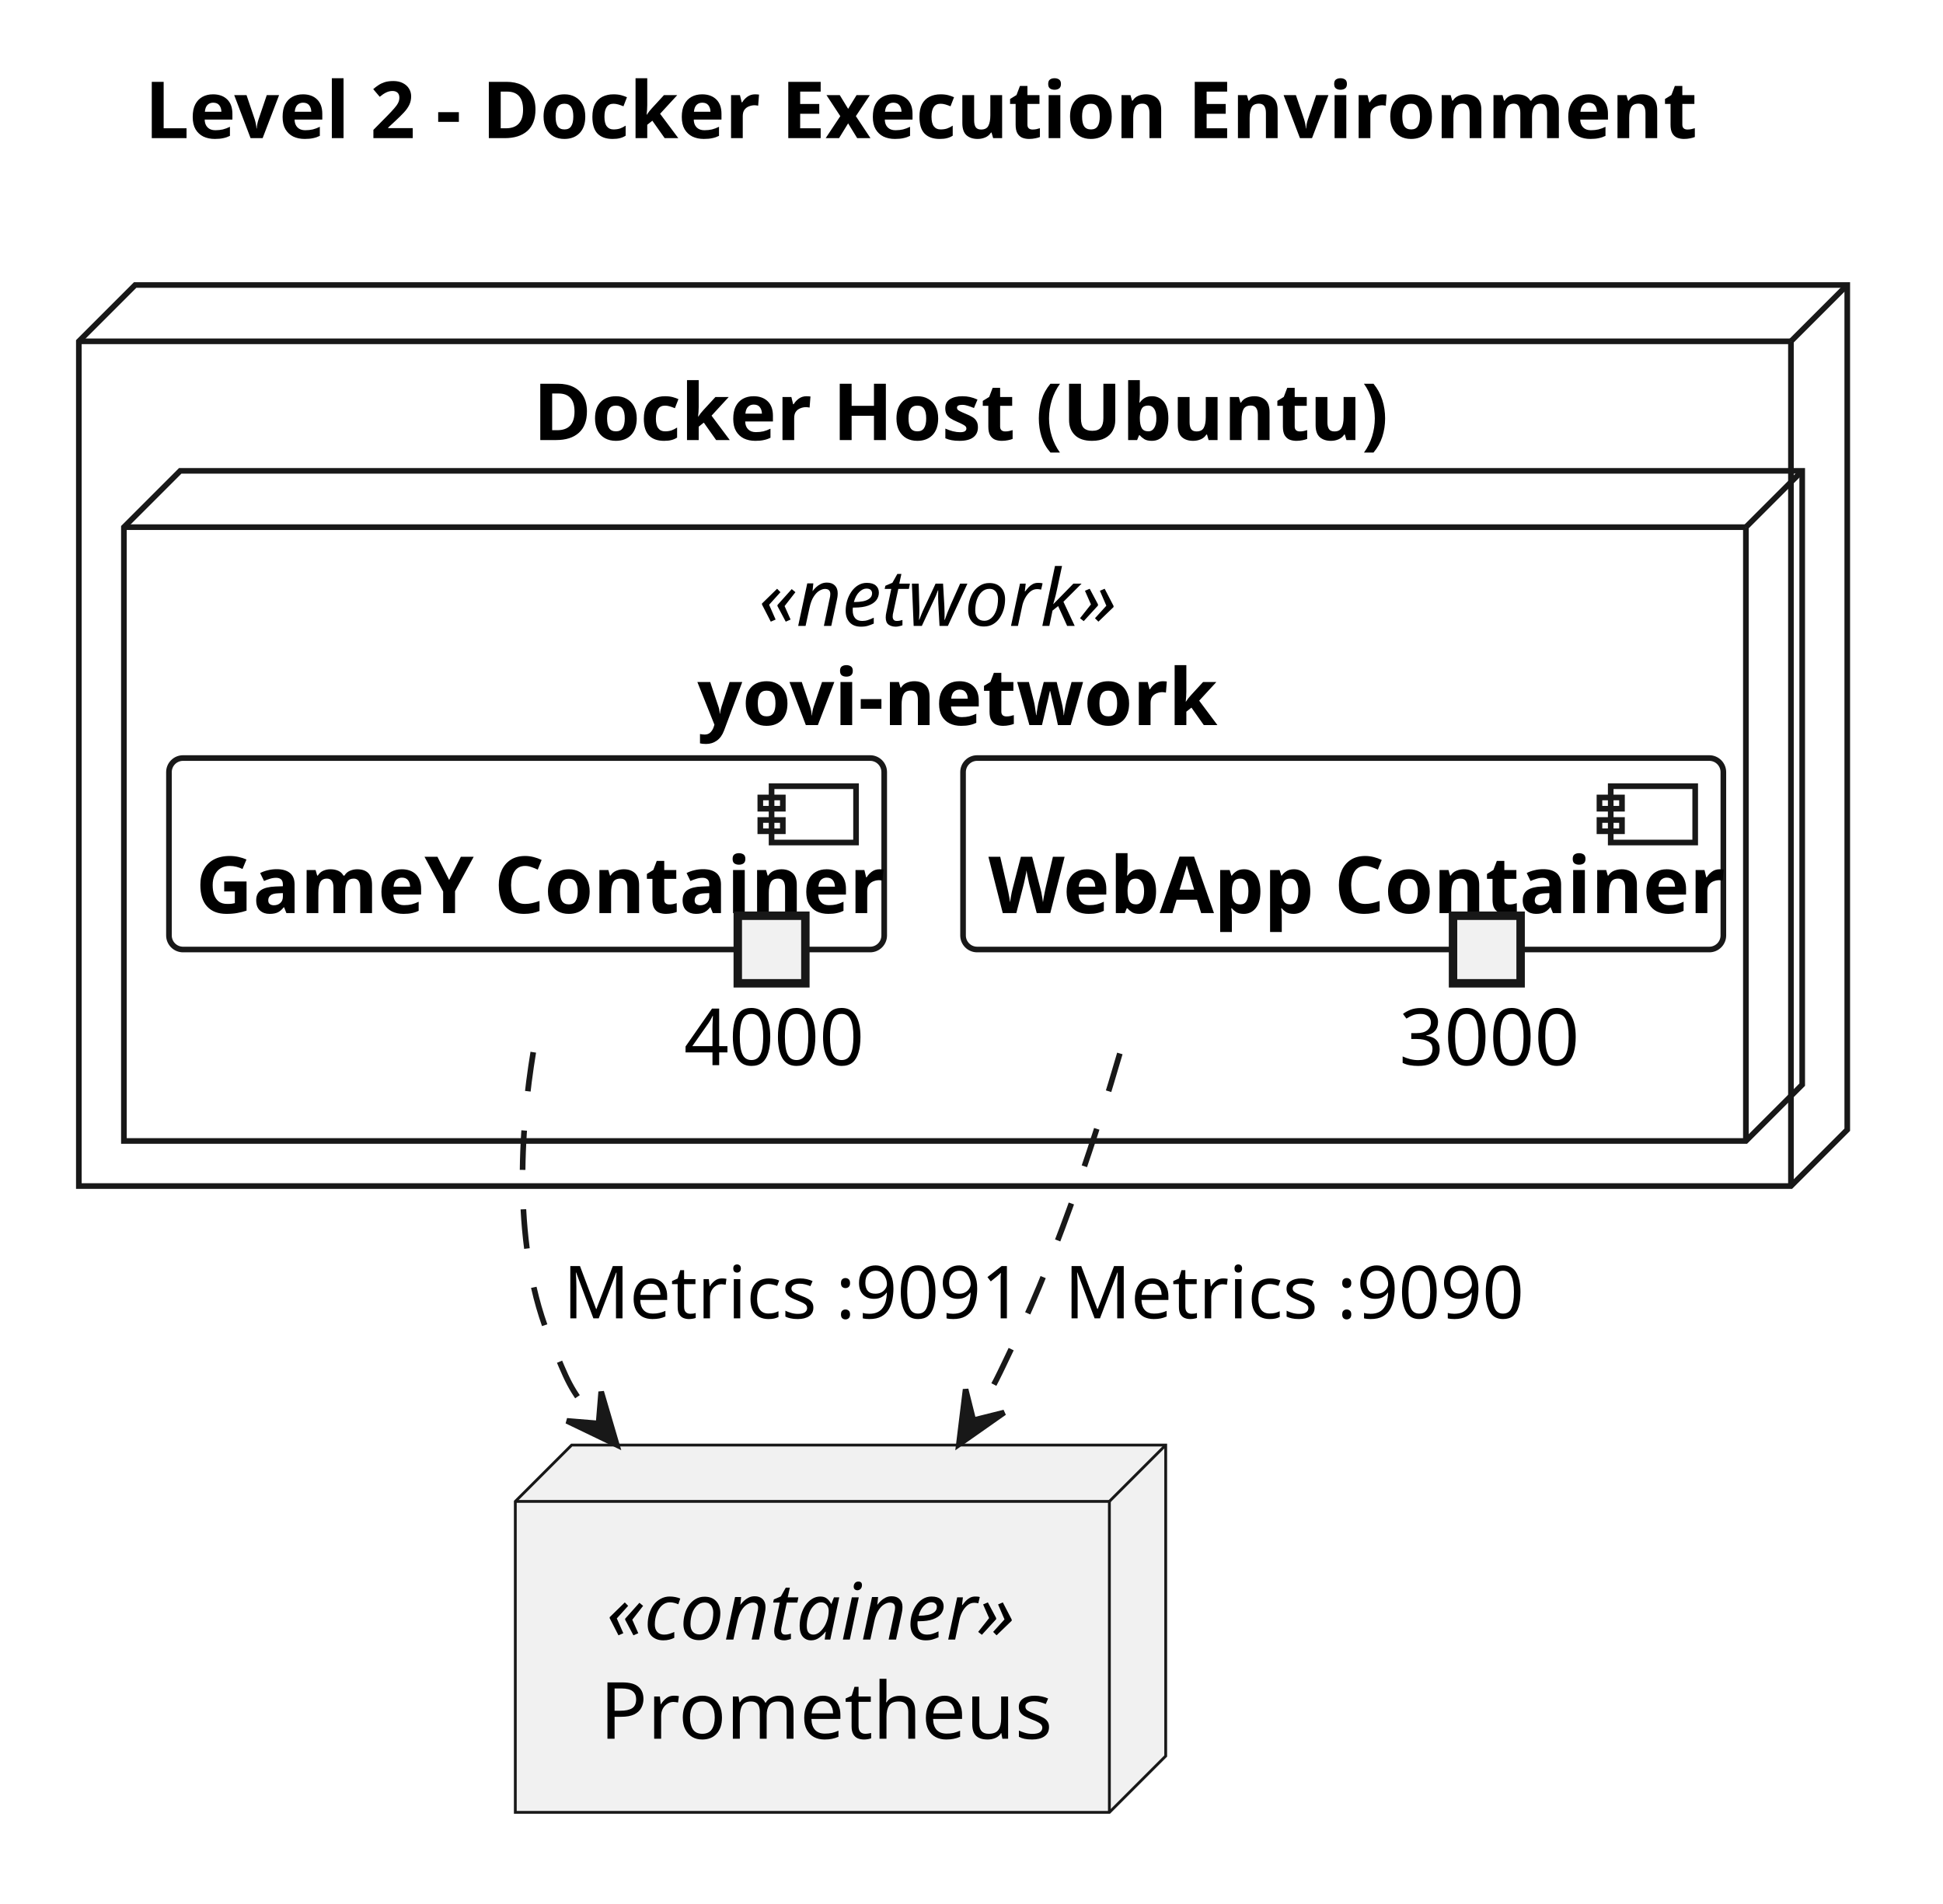
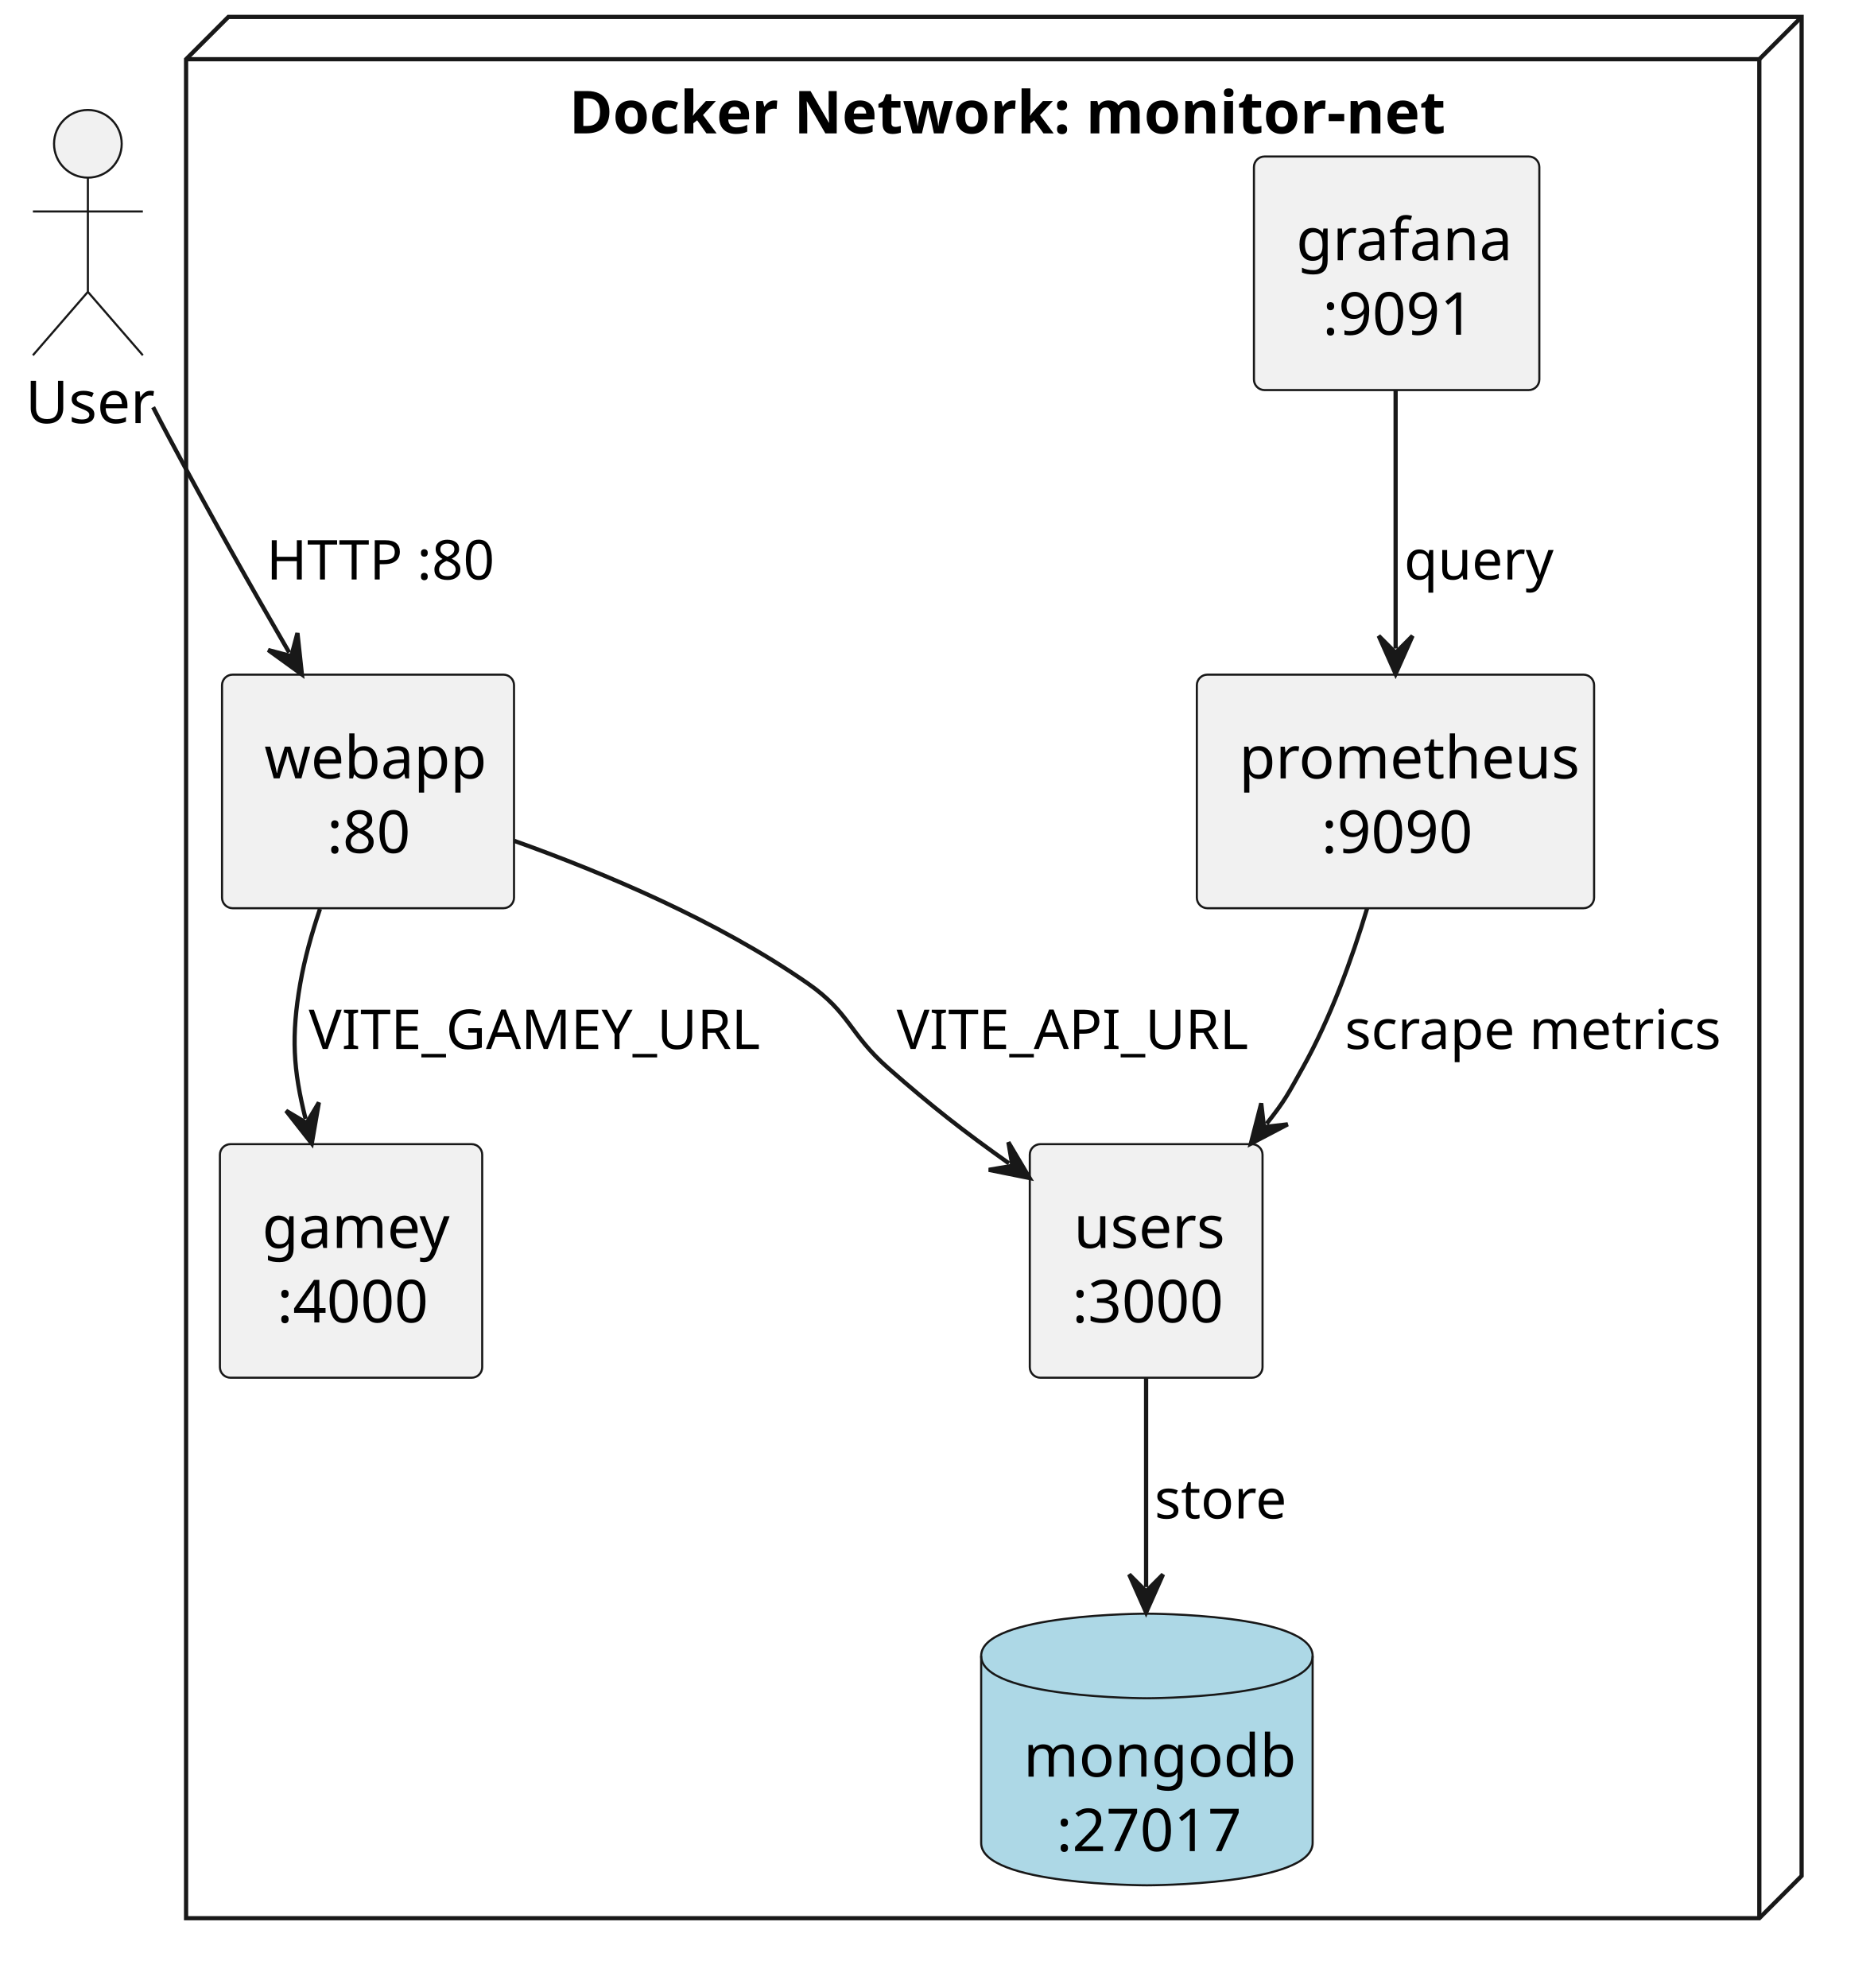
- <svg xmlns="http://www.w3.org/2000/svg" contentStyleType="text/css" data-diagram-type="DESCRIPTION" height="338px" preserveAspectRatio="none" style="width:345px;height:338px;background:#FFFFFF;" version="1.1" viewBox="0 0 345 338" width="345px" zoomAndPan="magnify">
+ <svg xmlns="http://www.w3.org/2000/svg" contentStyleType="text/css" data-diagram-type="DESCRIPTION" height="470px" preserveAspectRatio="none" style="width:443px;height:470px;background:#FFFFFF;" version="1.1" viewBox="0 0 443 470" width="443px" zoomAndPan="magnify">
  <defs />
  <g>
-     <text fill="#000000" font-family="sans-serif" font-size="14" font-weight="bold" lengthAdjust="spacing" textLength="267.634" x="25.683" y="24.533">Level 2 - Docker Execution Environment</text>
-     <g class="cluster" data-entity="Docker Host (Ubuntu)" data-source-line="3" data-uid="ent0002" id="cluster_Docker Host (Ubuntu)">
-       <polygon fill="none" points="14,60.609,24,50.609,328,50.609,328,200.609,318,210.609,14,210.609,14,60.609" style="stroke:#181818;stroke-width:1;" />
-       <line style="stroke:#181818;stroke-width:1;" x1="318" x2="328" y1="60.609" y2="50.609" />
-       <line style="stroke:#181818;stroke-width:1;" x1="14" x2="318" y1="60.609" y2="60.609" />
-       <line style="stroke:#181818;stroke-width:1;" x1="318" x2="318" y1="60.609" y2="210.609" />
-       <text fill="#000000" font-family="sans-serif" font-size="14" font-weight="bold" lengthAdjust="spacing" textLength="144.662" x="94.669" y="78.143">Docker Host (Ubuntu)</text>
+     <g class="cluster" data-entity="Docker Network: monitor-net" data-source-line="6" data-uid="ent0003" id="cluster_Docker Network: monitor-net">
+       <polygon fill="none" points="44,14,54,4,426,4,426,443.5,416,453.5,44,453.5,44,14" style="stroke:#181818;stroke-width:1;" />
+       <line style="stroke:#181818;stroke-width:1;" x1="416" x2="426" y1="14" y2="4" />
+       <line style="stroke:#181818;stroke-width:1;" x1="44" x2="416" y1="14" y2="14" />
+       <line style="stroke:#181818;stroke-width:1;" x1="416" x2="416" y1="14" y2="453.5" />
+       <text fill="#000000" font-family="sans-serif" font-size="14" font-weight="bold" lengthAdjust="spacing" textLength="192.91" x="134.545" y="31.533">Docker Network: monitor-net</text>
    </g>
-     <g class="cluster" data-entity="yovi-network" data-source-line="5" data-uid="ent0003" id="cluster_yovi-network">
-       <polygon fill="none" points="22,93.609,32,83.609,320,83.609,320,192.609,310,202.609,22,202.609,22,93.609" style="stroke:#181818;stroke-width:1;" />
-       <line style="stroke:#181818;stroke-width:1;" x1="310" x2="320" y1="93.609" y2="83.609" />
-       <line style="stroke:#181818;stroke-width:1;" x1="22" x2="310" y1="93.609" y2="93.609" />
-       <line style="stroke:#181818;stroke-width:1;" x1="310" x2="310" y1="93.609" y2="202.609" />
-       <text fill="#000000" font-family="sans-serif" font-size="14" font-style="italic" lengthAdjust="spacing" textLength="64.593" x="134.704" y="111.143">«network»</text>
-       <text fill="#000000" font-family="sans-serif" font-size="14" font-weight="bold" lengthAdjust="spacing" textLength="86.352" x="123.824" y="128.752">yovi-network</text>
+     <g class="entity" data-entity="User" data-source-line="4" data-uid="ent0002" id="entity_User">
+       <ellipse cx="20.779" cy="34" fill="#F1F1F1" rx="8" ry="8" style="stroke:#181818;stroke-width:0.5;" />
+       <path d="M20.779,42 L20.779,69 M7.779,50 L33.779,50 M20.779,69 L7.779,84 M20.779,69 L33.779,84" fill="none" style="stroke:#181818;stroke-width:0.5;" />
+       <text fill="#000000" font-family="sans-serif" font-size="14" lengthAdjust="spacing" textLength="29.559" x="6" y="100.033">User</text>
    </g>
-     <g class="cluster" data-entity="nodejs" data-source-line="6" data-uid="ent0004" id="cluster_nodejs">
-       <rect fill="none" height="34" rx="2.5" ry="2.5" style="stroke:#181818;stroke-width:1;" width="135" x="171" y="134.609" />
-       <rect fill="none" height="10" style="stroke:#181818;stroke-width:1;" width="15" x="286" y="139.609" />
-       <rect fill="none" height="2" style="stroke:#181818;stroke-width:1;" width="4" x="284" y="141.609" />
-       <rect fill="none" height="2" style="stroke:#181818;stroke-width:1;" width="4" x="284" y="145.609" />
-       <text fill="#000000" font-family="sans-serif" font-size="14" font-weight="bold" lengthAdjust="spacing" textLength="125.993" x="175.503" y="162.143">WebApp Container</text>
+     <g class="entity" data-entity="webapp" data-source-line="8" data-uid="ent0004" id="entity_webapp">
+       <rect fill="#F1F1F1" height="55.219" rx="2.5" ry="2.5" style="stroke:#181818;stroke-width:0.5;" width="69.041" x="52.5" y="159.5" />
+       <text fill="#000000" font-family="sans-serif" font-size="14" lengthAdjust="spacing" textLength="49.041" x="62.5" y="184.033">webapp</text>
+       <text fill="#000000" font-family="sans-serif" font-size="14" lengthAdjust="spacing" textLength="19.462" x="77.29" y="201.643">:80</text>
    </g>
-     <g class="cluster" data-entity="rust" data-source-line="9" data-uid="ent0006" id="cluster_rust">
-       <rect fill="none" height="34" rx="2.5" ry="2.5" style="stroke:#181818;stroke-width:1;" width="127" x="30" y="134.609" />
-       <rect fill="none" height="10" style="stroke:#181818;stroke-width:1;" width="15" x="137" y="139.609" />
-       <rect fill="none" height="2" style="stroke:#181818;stroke-width:1;" width="4" x="135" y="141.609" />
-       <rect fill="none" height="2" style="stroke:#181818;stroke-width:1;" width="4" x="135" y="145.609" />
-       <text fill="#000000" font-family="sans-serif" font-size="14" font-weight="bold" lengthAdjust="spacing" textLength="117.476" x="34.762" y="162.143">GameY Container</text>
+     <g class="entity" data-entity="users" data-source-line="9" data-uid="ent0005" id="entity_users">
+       <rect fill="#F1F1F1" height="55.219" rx="2.5" ry="2.5" style="stroke:#181818;stroke-width:0.5;" width="55.034" x="243.5" y="270.5" />
+       <text fill="#000000" font-family="sans-serif" font-size="14" lengthAdjust="spacing" textLength="34.234" x="253.9" y="295.033">users</text>
+       <text fill="#000000" font-family="sans-serif" font-size="14" lengthAdjust="spacing" textLength="35.034" x="253.5" y="312.643">:3000</text>
    </g>
-     <g class="entity" data-entity="mon" data-source-line="15" data-uid="ent0008" id="entity_mon">
-       <polygon fill="#F1F1F1" points="91.5,266.609,101.5,256.609,206.982,256.609,206.982,311.828,196.982,321.828,91.5,321.828,91.5,266.609" style="stroke:#181818;stroke-width:0.5;" />
-       <line style="stroke:#181818;stroke-width:0.5;" x1="196.982" x2="206.982" y1="266.609" y2="256.609" />
-       <line style="stroke:#181818;stroke-width:0.5;" x1="91.5" x2="196.982" y1="266.609" y2="266.609" />
-       <line style="stroke:#181818;stroke-width:0.5;" x1="196.982" x2="196.982" y1="266.609" y2="321.828" />
-       <text fill="#000000" font-family="sans-serif" font-size="14" font-style="italic" lengthAdjust="spacing" textLength="73.165" x="107.659" y="291.143">«container»</text>
-       <text fill="#000000" font-family="sans-serif" font-size="14" lengthAdjust="spacing" textLength="75.482" x="106.5" y="308.752">Prometheus</text>
+     <g class="entity" data-entity="gamey" data-source-line="10" data-uid="ent0006" id="entity_gamey">
+       <rect fill="#F1F1F1" height="55.219" rx="2.5" ry="2.5" style="stroke:#181818;stroke-width:0.5;" width="62.02" x="52" y="270.5" />
+       <text fill="#000000" font-family="sans-serif" font-size="14" lengthAdjust="spacing" textLength="42.02" x="62" y="295.033">gamey</text>
+       <text fill="#000000" font-family="sans-serif" font-size="14" lengthAdjust="spacing" textLength="35.034" x="65.493" y="312.643">:4000</text>
    </g>
-     <g class="entity" data-entity="3000" data-source-line="7" data-uid="ent0005" id="entity_3000">
-       <text fill="#000000" font-family="sans-serif" font-size="14" lengthAdjust="spacing" textLength="31.145" x="248.428" y="189.143">3000</text>
-       <rect fill="#F1F1F1" height="12" style="stroke:#181818;stroke-width:1.5;" width="12" x="258" y="162.609" />
+     <g class="entity" data-entity="mongo" data-source-line="11" data-uid="ent0007" id="entity_mongo">
+       <path d="M232,391.5 C232,381.5 271.19,381.5 271.19,381.5 C271.19,381.5 310.379,381.5 310.379,391.5 L310.379,435.719 C310.379,445.719 271.19,445.719 271.19,445.719 C271.19,445.719 232,445.719 232,435.719 L232,391.5" fill="#ADD8E6" style="stroke:#181818;stroke-width:0.5;" />
+       <path d="M232,391.5 C232,401.5 271.19,401.5 271.19,401.5 C271.19,401.5 310.379,401.5 310.379,391.5" fill="none" style="stroke:#181818;stroke-width:0.5;" />
+       <text fill="#000000" font-family="sans-serif" font-size="14" lengthAdjust="spacing" textLength="58.379" x="242" y="420.033">mongodb</text>
+       <text fill="#000000" font-family="sans-serif" font-size="14" lengthAdjust="spacing" textLength="42.82" x="249.779" y="437.643">:27017</text>
    </g>
-     <g class="entity" data-entity="4000" data-source-line="10" data-uid="ent0007" id="entity_4000">
-       <text fill="#000000" font-family="sans-serif" font-size="14" lengthAdjust="spacing" textLength="31.145" x="121.428" y="189.143">4000</text>
-       <rect fill="#F1F1F1" height="12" style="stroke:#181818;stroke-width:1.5;" width="12" x="131" y="162.609" />
+     <g class="entity" data-entity="prometheus" data-source-line="12" data-uid="ent0008" id="entity_prometheus">
+       <rect fill="#F1F1F1" height="55.219" rx="2.5" ry="2.5" style="stroke:#181818;stroke-width:0.5;" width="93.931" x="283" y="159.5" />
+       <text fill="#000000" font-family="sans-serif" font-size="14" lengthAdjust="spacing" textLength="73.931" x="293" y="184.033">prometheus</text>
+       <text fill="#000000" font-family="sans-serif" font-size="14" lengthAdjust="spacing" textLength="35.034" x="312.448" y="201.643">:9090</text>
    </g>
-     <g class="link" data-entity-1="rust" data-entity-2="mon" data-uid="lnk9" id="link_rust_mon">
-       <polygon fill="#181818" points="109.519,256.581,106.746,247.131,106.284,252.769,100.646,252.307,109.519,256.581" style="stroke:#181818;stroke-width:1;" />
-       <path d="M94.688,186.845 C92.555,199.881 90.707,221.741 98,238.609 C100.791,245.065 100.986,246.525 105.637,252.006" fill="none" style="stroke:#181818;stroke-width:1;stroke-dasharray:7.0,7.0;" />
-       <text fill="#000000" font-family="sans-serif" font-size="13" lengthAdjust="spacing" textLength="78.032" x="100" y="234.105">Metrics :9091</text>
+     <g class="entity" data-entity="grafana" data-source-line="13" data-uid="ent0009" id="entity_grafana">
+       <rect fill="#F1F1F1" height="55.219" rx="2.5" ry="2.5" style="stroke:#181818;stroke-width:0.5;" width="67.482" x="296.5" y="37" />
+       <text fill="#000000" font-family="sans-serif" font-size="14" lengthAdjust="spacing" textLength="47.482" x="306.5" y="61.533">grafana</text>
+       <text fill="#000000" font-family="sans-serif" font-size="14" lengthAdjust="spacing" textLength="35.034" x="312.724" y="79.143">:9091</text>
    </g>
-     <g class="link" data-entity-1="nodejs" data-entity-2="mon" data-uid="lnk10" id="link_nodejs_mon">
-       <polygon fill="#181818" points="170.254,256.484,178.314,250.823,172.826,252.196,171.453,246.708,170.254,256.484" style="stroke:#181818;stroke-width:1;" />
-       <path d="M198.842,187.066 C195.105,199.93 188.326,221.274 180,238.609 C177.147,244.551 176.83,245.52 173.34,251.339" fill="none" style="stroke:#181818;stroke-width:1;stroke-dasharray:7.0,7.0;" />
-       <text fill="#000000" font-family="sans-serif" font-size="13" lengthAdjust="spacing" textLength="78.032" x="189" y="234.105">Metrics :9090</text>
+     <g class="link" data-entity-1="User" data-entity-2="webapp" data-uid="lnk10" id="link_User_webapp">
+       <polygon fill="#181818" points="71.39,159.452,70.332,149.661,68.88,155.128,63.413,153.677,71.39,159.452" style="stroke:#181818;stroke-width:1;" />
+       <path d="M36.206,96.268 C37.473,98.723 38.749,101.158 40,103.5 C50.099,122.4 59.05,138.19 68.379,154.263" fill="none" style="stroke:#181818;stroke-width:1;" />
+       <text fill="#000000" font-family="sans-serif" font-size="13" lengthAdjust="spacing" textLength="55.624" x="63" y="136.995">HTTP :80</text>
+     </g>
+     <g class="link" data-entity-1="webapp" data-entity-2="users" data-uid="lnk11" id="link_webapp_users">
+       <polygon fill="#181818" points="243.468,278.514,238.44,270.045,239.389,275.622,233.812,276.571,243.468,278.514" style="stroke:#181818;stroke-width:1;" />
+       <path d="M121.583,198.789 C142.732,206.33 169.717,217.699 191,232.5 C201.066,239.5 200.788,244.41 210,252.5 C220.441,261.669 227.799,267.404 238.573,275.044" fill="none" style="stroke:#181818;stroke-width:1;" />
+       <text fill="#000000" font-family="sans-serif" font-size="13" lengthAdjust="spacing" textLength="90.314" x="212" y="247.995">VITE_API_URL</text>
+     </g>
+     <g class="link" data-entity-1="webapp" data-entity-2="gamey" data-uid="lnk12" id="link_webapp_gamey">
+       <polygon fill="#181818" points="73.722,270.35,75.403,260.646,72.501,265.502,67.645,262.6,73.722,270.35" style="stroke:#181818;stroke-width:1;" />
+       <path d="M75.658,214.895 C73.725,220.609 72.015,226.677 71,232.5 C68.829,244.955 69.331,252.917 72.257,264.532" fill="none" style="stroke:#181818;stroke-width:1;" />
+       <text fill="#000000" font-family="sans-serif" font-size="13" lengthAdjust="spacing" textLength="116.314" x="73" y="247.995">VITE_GAMEY_URL</text>
+     </g>
+     <g class="link" data-entity-1="users" data-entity-2="mongo" data-uid="lnk13" id="link_users_mongo">
+       <polygon fill="#181818" points="271,381.224,275,372.224,271,376.224,267,372.224,271,381.224" style="stroke:#181818;stroke-width:1;" />
+       <path d="M271,325.611 C271,342.253 271,357.767 271,375.224" fill="none" style="stroke:#181818;stroke-width:1;" />
+       <text fill="#000000" font-family="sans-serif" font-size="13" lengthAdjust="spacing" textLength="28.901" x="273" y="358.995">store</text>
+     </g>
+     <g class="link" data-entity-1="prometheus" data-entity-2="users" data-uid="lnk14" id="link_prometheus_users">
+       <polygon fill="#181818" points="295.765,270.376,304.491,265.81,298.872,266.459,298.223,260.839,295.765,270.376" style="stroke:#181818;stroke-width:1;" />
+       <path d="M323.293,214.662 C319.683,226.659 314.598,240.736 308,252.5 C304.559,258.634 303.962,260.04 299.493,265.675" fill="none" style="stroke:#181818;stroke-width:1;" />
+       <text fill="#000000" font-family="sans-serif" font-size="13" lengthAdjust="spacing" textLength="84.519" x="318" y="247.995">scrape metrics</text>
+     </g>
+     <g class="link" data-entity-1="grafana" data-entity-2="prometheus" data-uid="lnk15" id="link_grafana_prometheus">
+       <polygon fill="#181818" points="330,159.332,334,150.332,330,154.332,326,150.332,330,159.332" style="stroke:#181818;stroke-width:1;" />
+       <path d="M330,92.243 C330,112.212 330,133.381 330,153.332" fill="none" style="stroke:#181818;stroke-width:1;" />
+       <text fill="#000000" font-family="sans-serif" font-size="13" lengthAdjust="spacing" textLength="32.519" x="332" y="136.995">query</text>
    </g>
  </g>
</svg>
